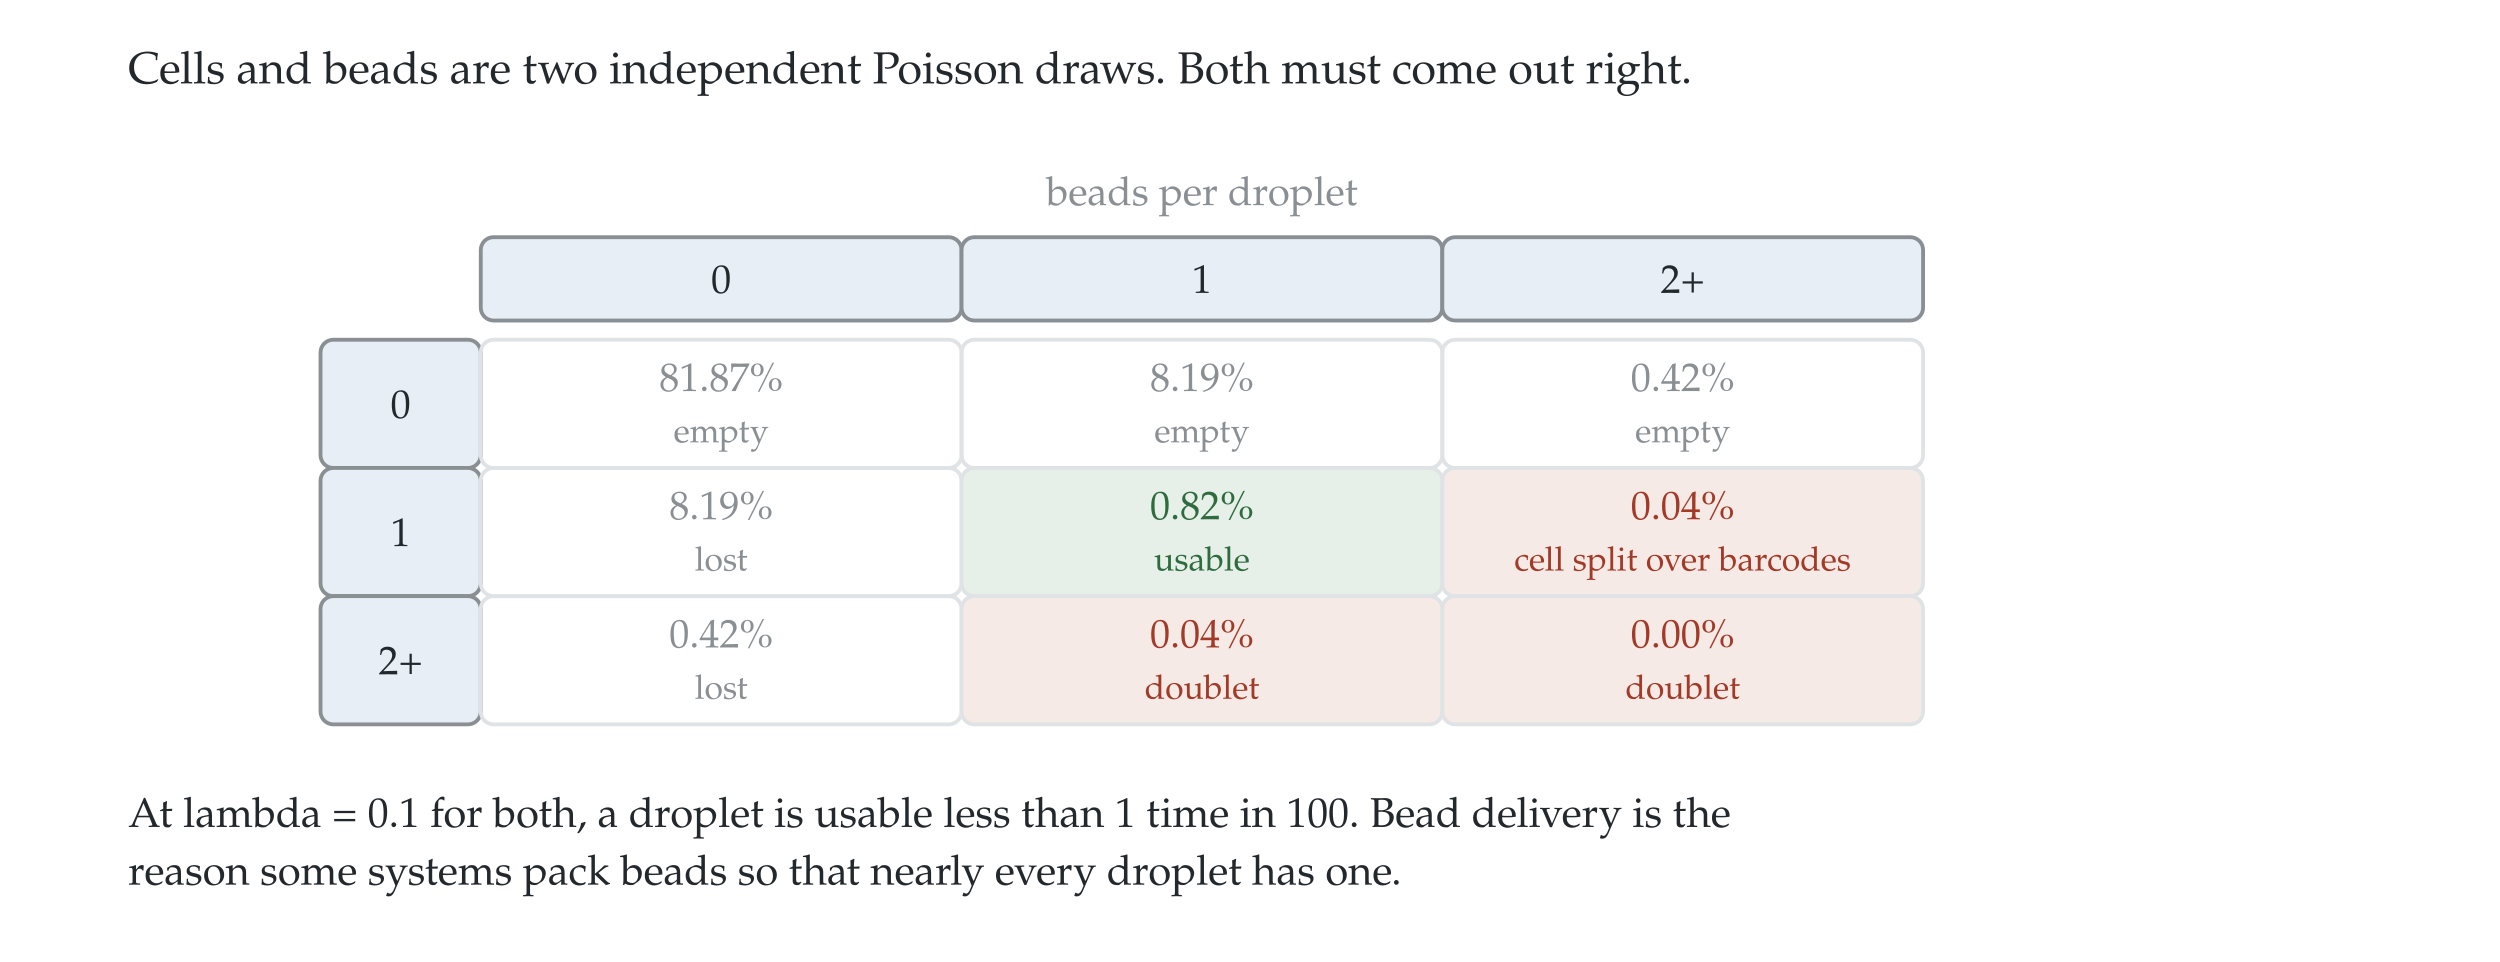
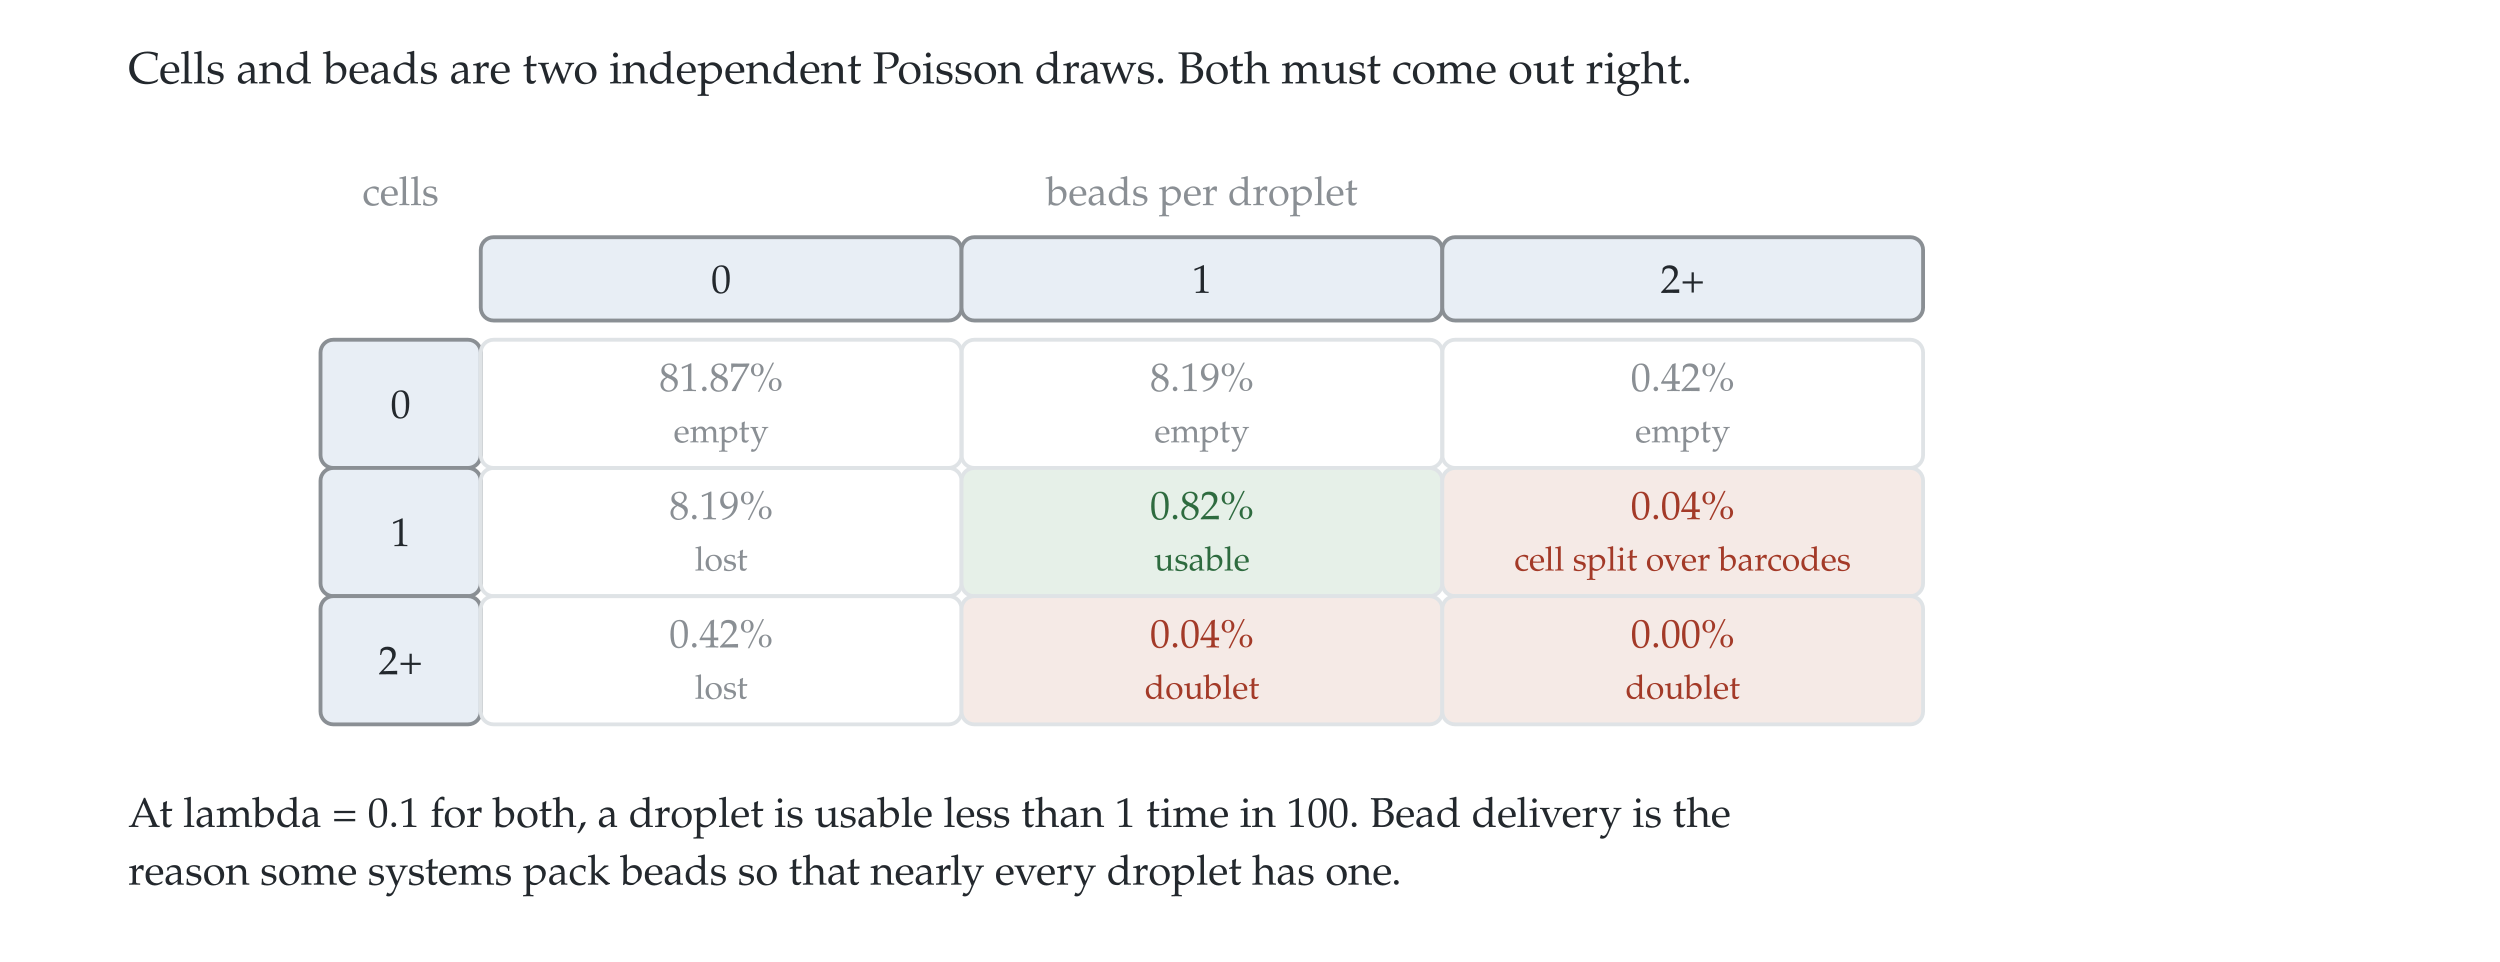
<svg xmlns="http://www.w3.org/2000/svg" viewBox="0 0 780 300" width="780" height="300" font-family="&quot;Palatino Linotype&quot;, &quot;Book Antiqua&quot;, Palatino, FreeSerif, serif" fill="#23282d">
  <rect width="780" height="300" fill="none" />
  <text x="40" y="26" font-size="14" fill="#23282d">Cells and beads are two independent Poisson draws. Both must come out right.</text>
  <text x="375.0" y="64" font-size="12.5" text-anchor="middle" fill="#8a8f94">beads per droplet</text>
  <rect x="150" y="74" width="150" height="26" rx="4" fill="#e8eef5" stroke="#8a8f94" stroke-width="1.2" />
  <text x="225.0" y="91.375" font-size="12.5" text-anchor="middle" fill="#23282d">0</text>
  <rect x="300" y="74" width="150" height="26" rx="4" fill="#e8eef5" stroke="#8a8f94" stroke-width="1.2" />
  <text x="375.0" y="91.375" font-size="12.5" text-anchor="middle" fill="#23282d">1</text>
  <rect x="450" y="74" width="150" height="26" rx="4" fill="#e8eef5" stroke="#8a8f94" stroke-width="1.2" />
  <text x="525.0" y="91.375" font-size="12.5" text-anchor="middle" fill="#23282d">2+</text>
-   <text x="138" y="120" font-size="12.5" text-anchor="end" fill="#8a8f94">cells</text>
+   <text x="125" y="64" font-size="12.5" text-anchor="middle" fill="#8a8f94">cells</text>
  <rect x="100" y="106" width="50" height="40" rx="4" fill="#e8eef5" stroke="#8a8f94" stroke-width="1.2" />
  <text x="125.0" y="130.375" font-size="12.5" text-anchor="middle" fill="#23282d">0</text>
  <rect x="150" y="106" width="150" height="40" rx="4" fill="none" stroke="#dfe3e6" stroke-width="1.2" />
  <text x="225.0" y="122" font-size="12.5" text-anchor="middle" fill="#8a8f94">81.87%</text>
  <text x="225.0" y="138" font-size="10.5" text-anchor="middle" fill="#8a8f94">empty</text>
  <rect x="300" y="106" width="150" height="40" rx="4" fill="none" stroke="#dfe3e6" stroke-width="1.2" />
  <text x="375.0" y="122" font-size="12.5" text-anchor="middle" fill="#8a8f94">8.19%</text>
  <text x="375.0" y="138" font-size="10.5" text-anchor="middle" fill="#8a8f94">empty</text>
  <rect x="450" y="106" width="150" height="40" rx="4" fill="none" stroke="#dfe3e6" stroke-width="1.2" />
  <text x="525.0" y="122" font-size="12.5" text-anchor="middle" fill="#8a8f94">0.42%</text>
  <text x="525.0" y="138" font-size="10.5" text-anchor="middle" fill="#8a8f94">empty</text>
  <rect x="100" y="146" width="50" height="40" rx="4" fill="#e8eef5" stroke="#8a8f94" stroke-width="1.2" />
  <text x="125.0" y="170.375" font-size="12.5" text-anchor="middle" fill="#23282d">1</text>
  <rect x="150" y="146" width="150" height="40" rx="4" fill="none" stroke="#dfe3e6" stroke-width="1.2" />
  <text x="225.0" y="162" font-size="12.5" text-anchor="middle" fill="#8a8f94">8.19%</text>
  <text x="225.0" y="178" font-size="10.5" text-anchor="middle" fill="#8a8f94">lost</text>
  <rect x="300" y="146" width="150" height="40" rx="4" fill="#e6f0e8" stroke="#dfe3e6" stroke-width="1.2" />
  <text x="375.0" y="162" font-size="12.5" text-anchor="middle" fill="#2e6b3f">0.82%</text>
  <text x="375.0" y="178" font-size="10.5" text-anchor="middle" fill="#2e6b3f">usable</text>
  <rect x="450" y="146" width="150" height="40" rx="4" fill="#f5eae6" stroke="#dfe3e6" stroke-width="1.2" />
  <text x="525.0" y="162" font-size="12.5" text-anchor="middle" fill="#a33a28">0.04%</text>
  <text x="525.0" y="178" font-size="10.5" text-anchor="middle" fill="#a33a28">cell split over barcodes</text>
  <rect x="100" y="186" width="50" height="40" rx="4" fill="#e8eef5" stroke="#8a8f94" stroke-width="1.2" />
  <text x="125.0" y="210.375" font-size="12.5" text-anchor="middle" fill="#23282d">2+</text>
  <rect x="150" y="186" width="150" height="40" rx="4" fill="none" stroke="#dfe3e6" stroke-width="1.2" />
  <text x="225.0" y="202" font-size="12.5" text-anchor="middle" fill="#8a8f94">0.42%</text>
  <text x="225.0" y="218" font-size="10.5" text-anchor="middle" fill="#8a8f94">lost</text>
  <rect x="300" y="186" width="150" height="40" rx="4" fill="#f5eae6" stroke="#dfe3e6" stroke-width="1.2" />
  <text x="375.0" y="202" font-size="12.5" text-anchor="middle" fill="#a33a28">0.04%</text>
  <text x="375.0" y="218" font-size="10.5" text-anchor="middle" fill="#a33a28">doublet</text>
  <rect x="450" y="186" width="150" height="40" rx="4" fill="#f5eae6" stroke="#dfe3e6" stroke-width="1.2" />
  <text x="525.0" y="202" font-size="12.5" text-anchor="middle" fill="#a33a28">0.00%</text>
  <text x="525.0" y="218" font-size="10.5" text-anchor="middle" fill="#a33a28">doublet</text>
  <text x="40" y="258" font-size="13" fill="#23282d">At lambda = 0.1 for both, a droplet is usable less than 1 time in 100. Bead delivery is the</text>
  <text x="40" y="276" font-size="13" fill="#23282d">reason some systems pack beads so that nearly every droplet has one.</text>
</svg>
